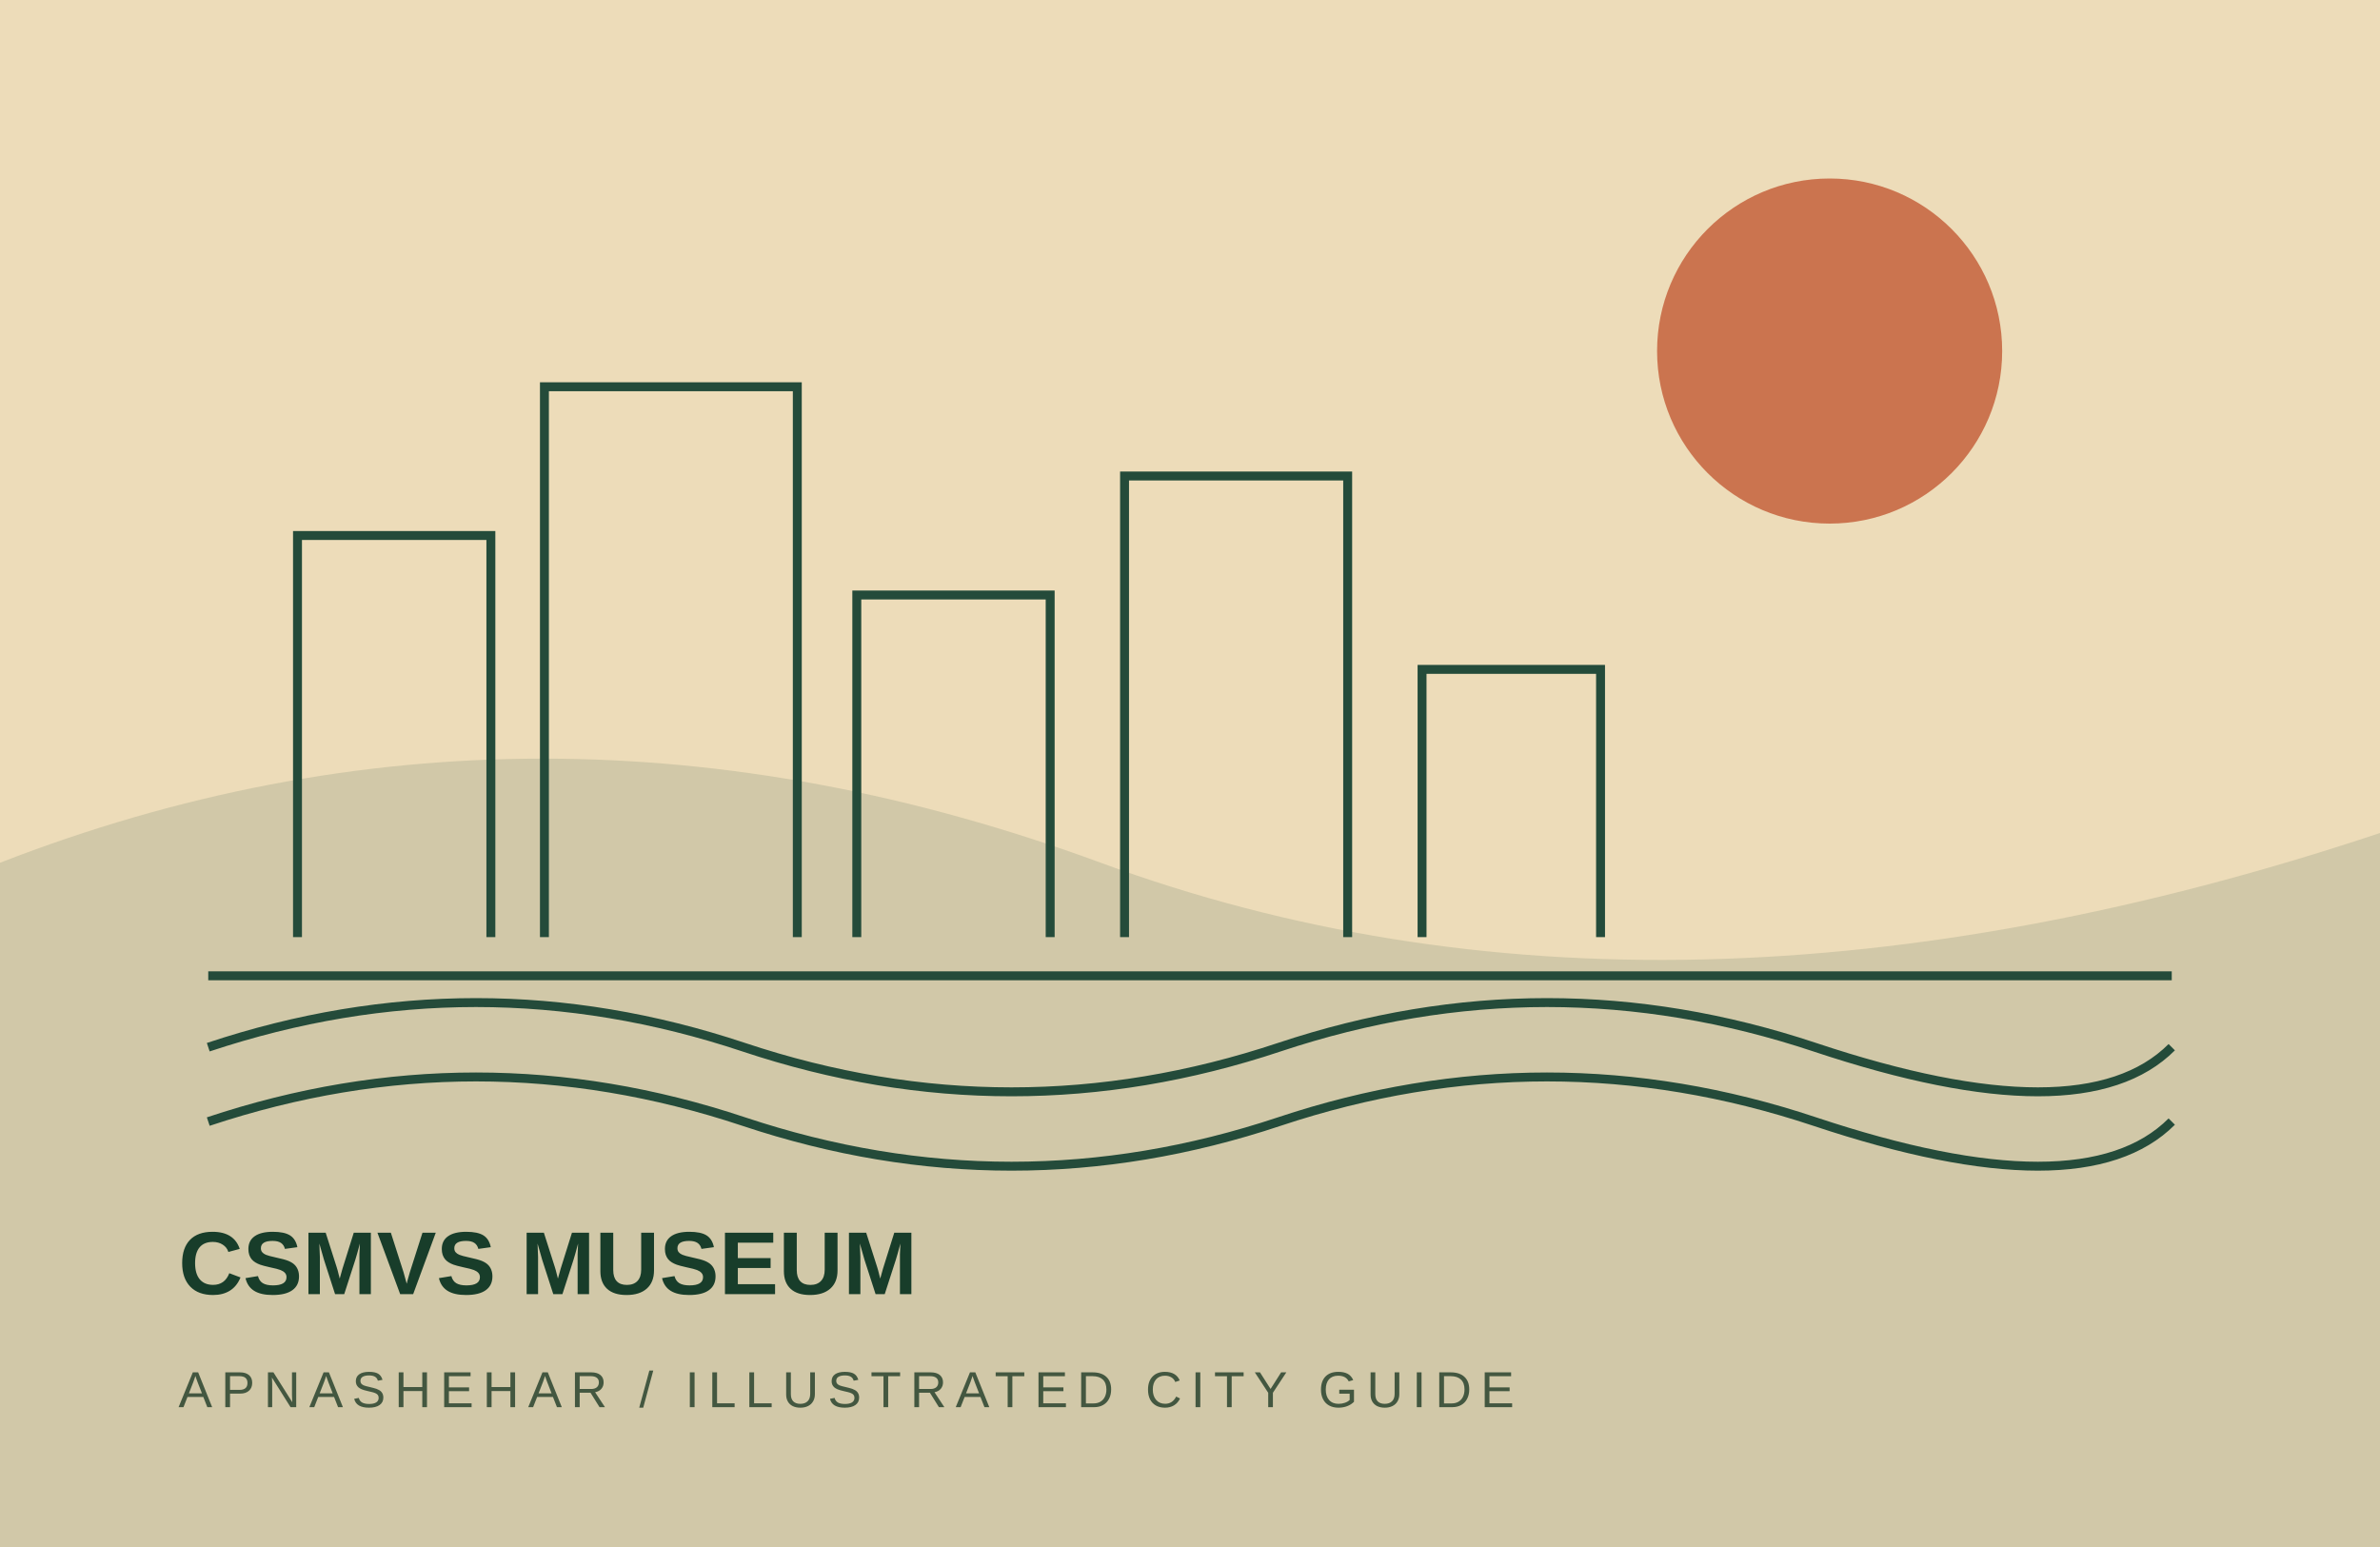
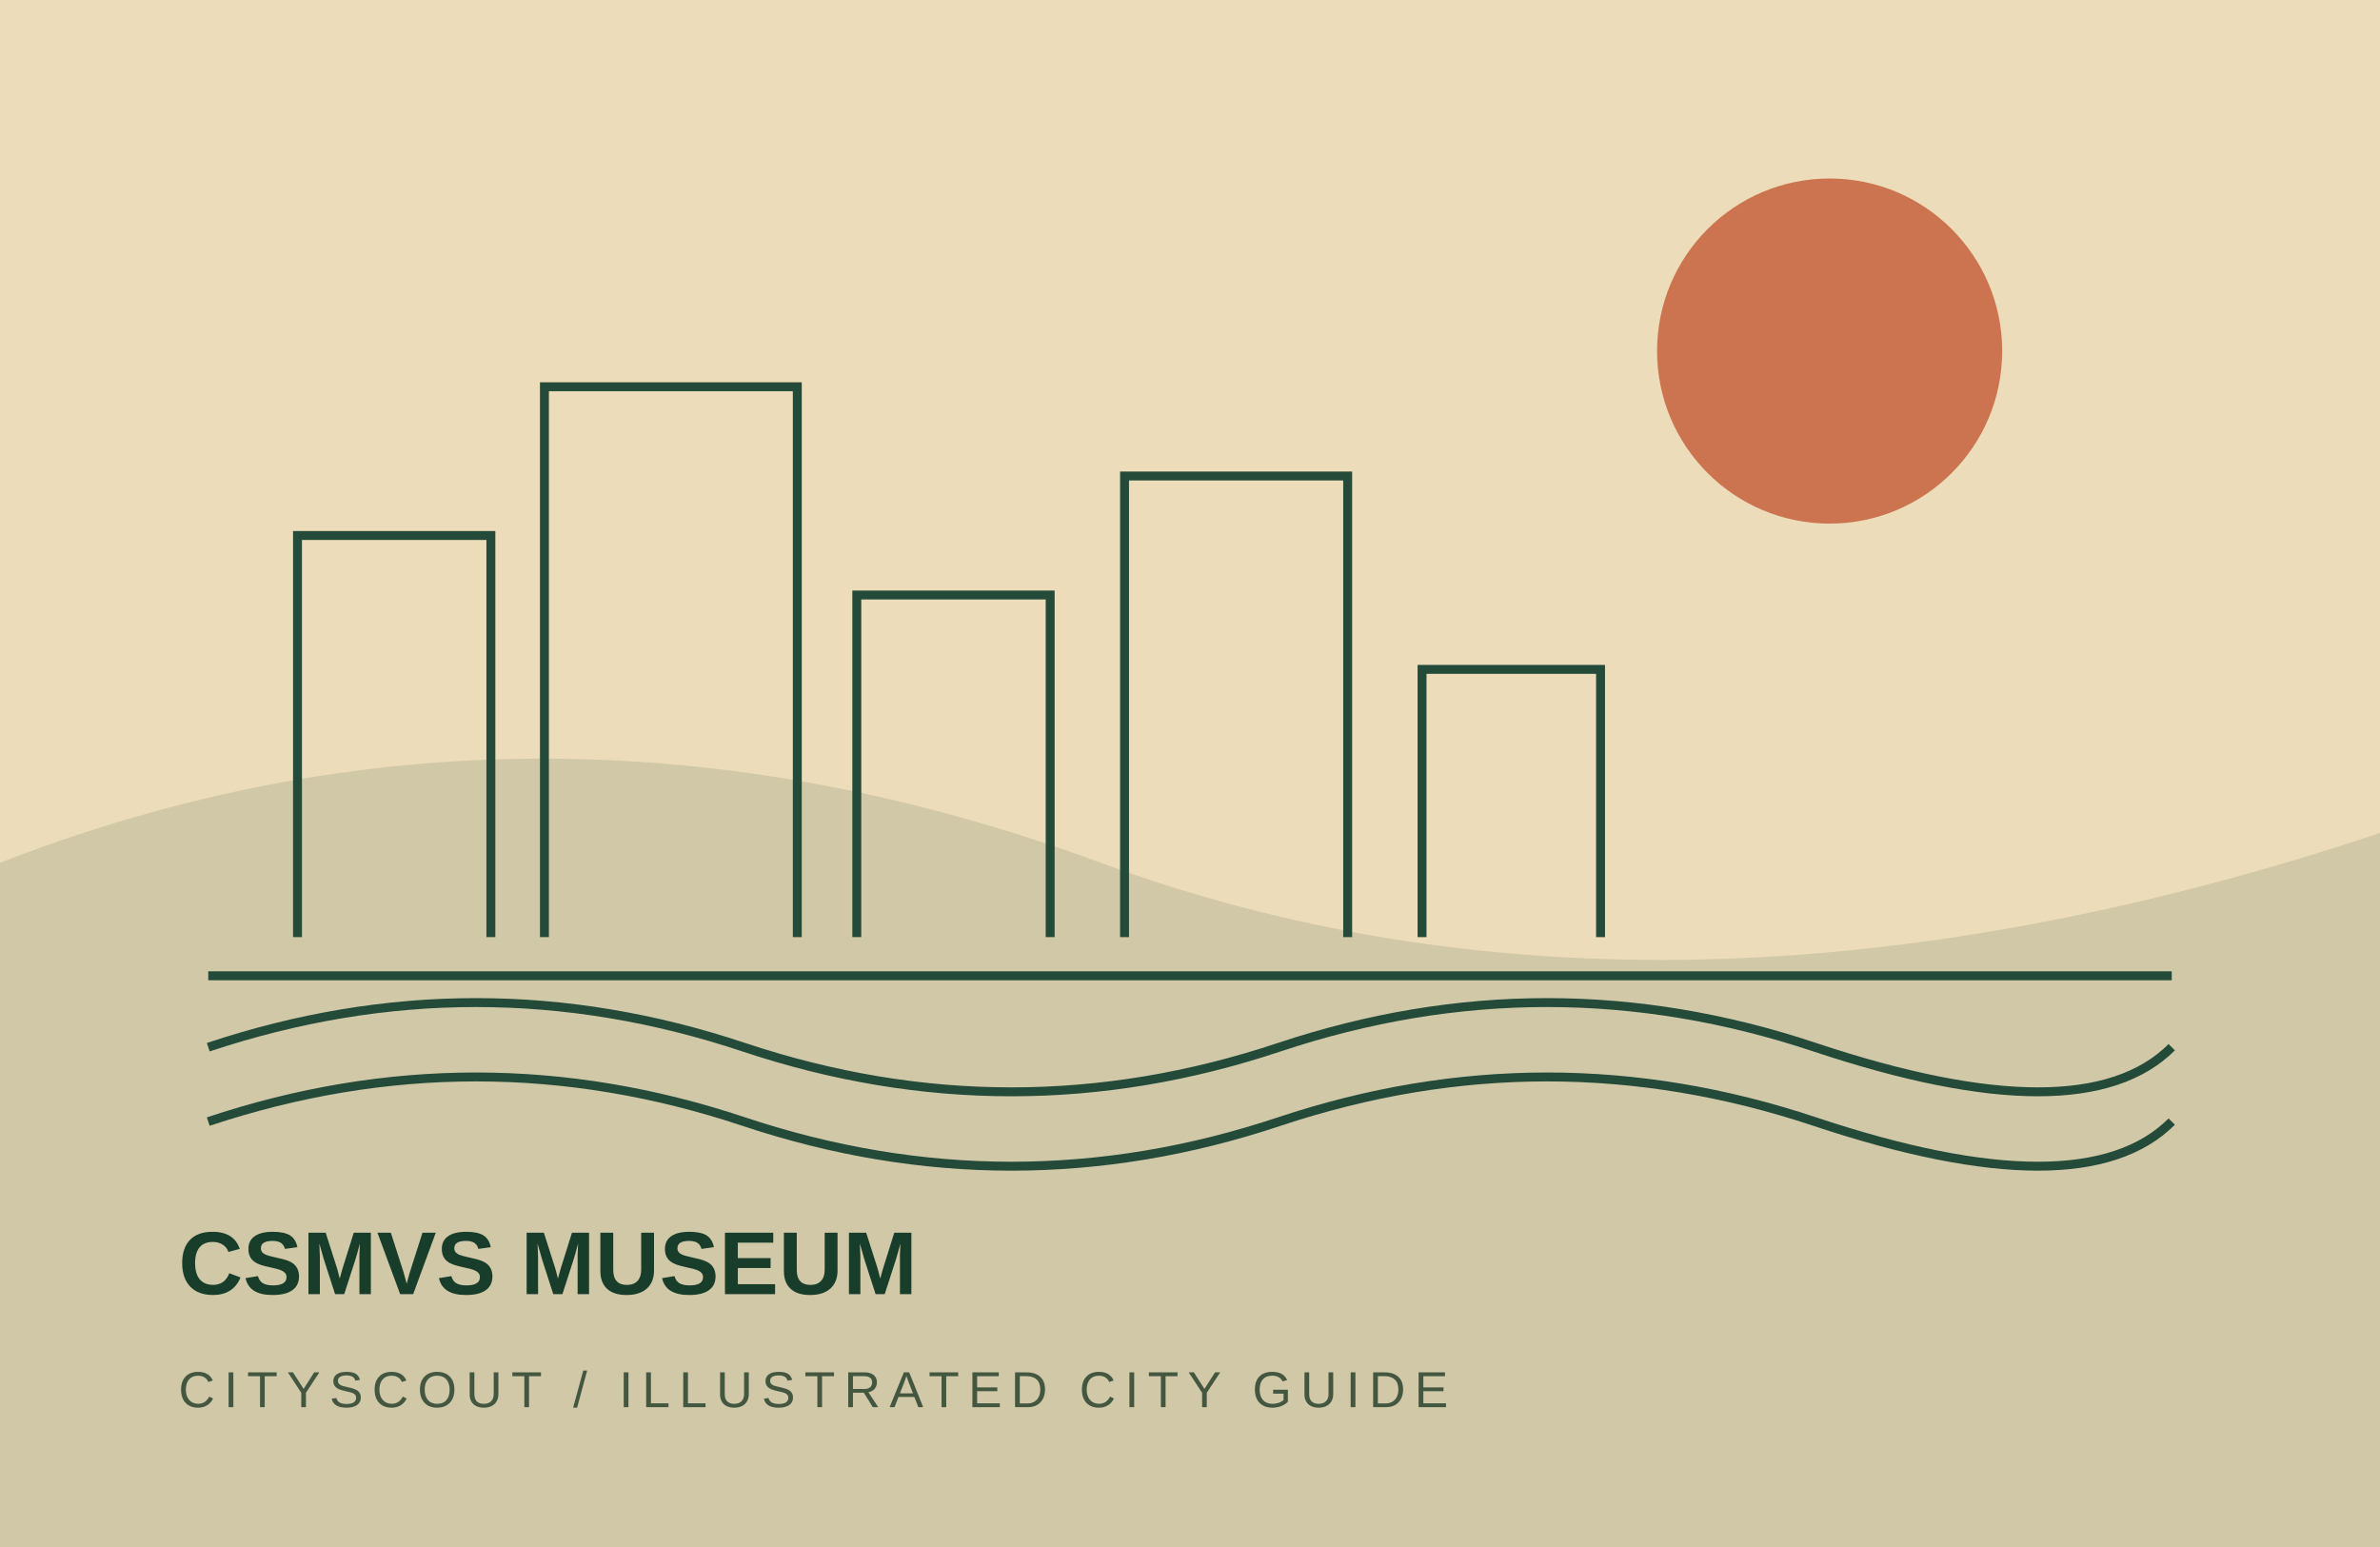
<svg xmlns="http://www.w3.org/2000/svg" width="800" height="520" viewBox="0 0 800 520">
  <rect width="800" height="520" fill="#eddcb9" />
  <circle cx="615" cy="118" r="58" fill="#c35a35" opacity=".8" />
  <path d="M0 290 Q180 220 370 290 T800 280V520H0Z" fill="#244b3a" opacity=".14" />
  <g fill="none" stroke="#244b3a" stroke-width="3">
    <path d="M100 315V180h65v135m18 0V130h85v185m20 0V200h65v115m25 0V160h75v155m25 0V225h60v90M70 328h660" />
    <path d="M70 352q90-30 180 0t180 0t180 0t120 0M70 377q90-30 180 0t180 0t180 0t120 0" />
  </g>
  <text x="60" y="435" font-family="Arial,sans-serif" font-size="30" font-weight="700" fill="#183d2a">CSMVS MUSEUM</text>
-   <text x="60" y="473" font-family="Arial,sans-serif" font-size="17" letter-spacing="3" fill="#435740">APNASHEHAR / ILLUSTRATED CITY GUIDE</text>
+   <text x="60" y="473" font-family="Arial,sans-serif" font-size="17" letter-spacing="3" fill="#435740">CITYSCOUT / ILLUSTRATED CITY GUIDE</text>
</svg>
